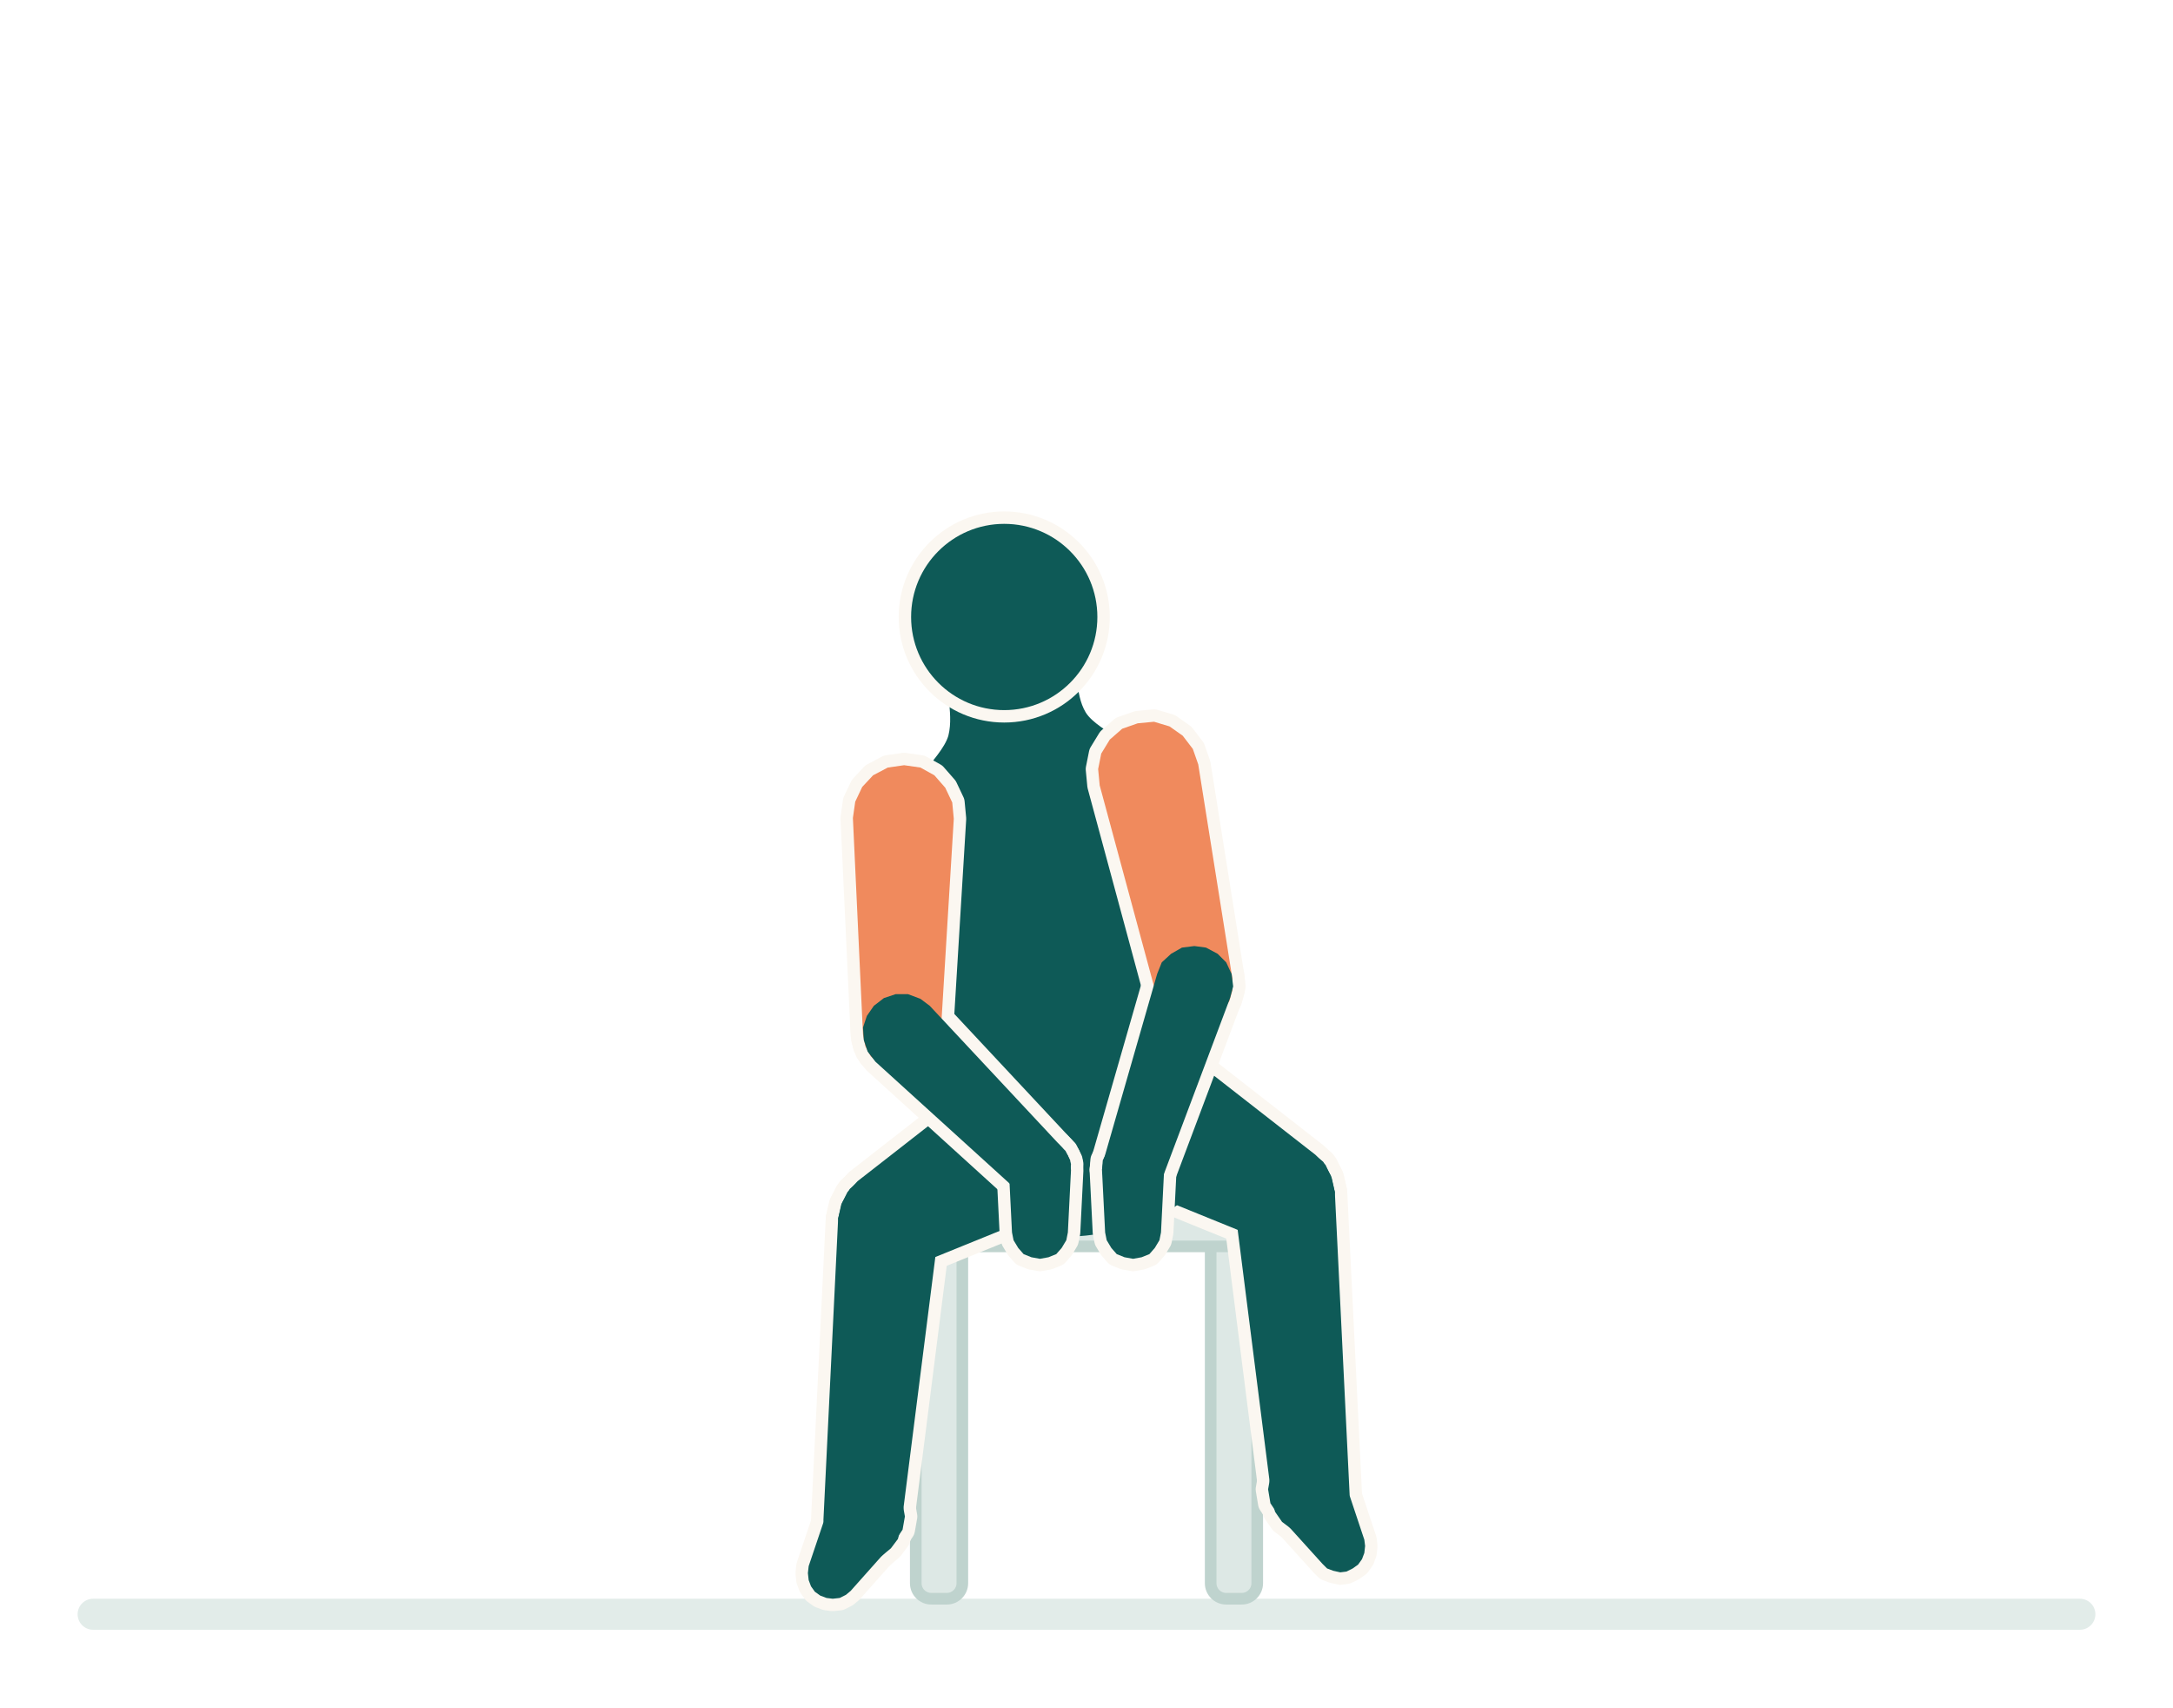
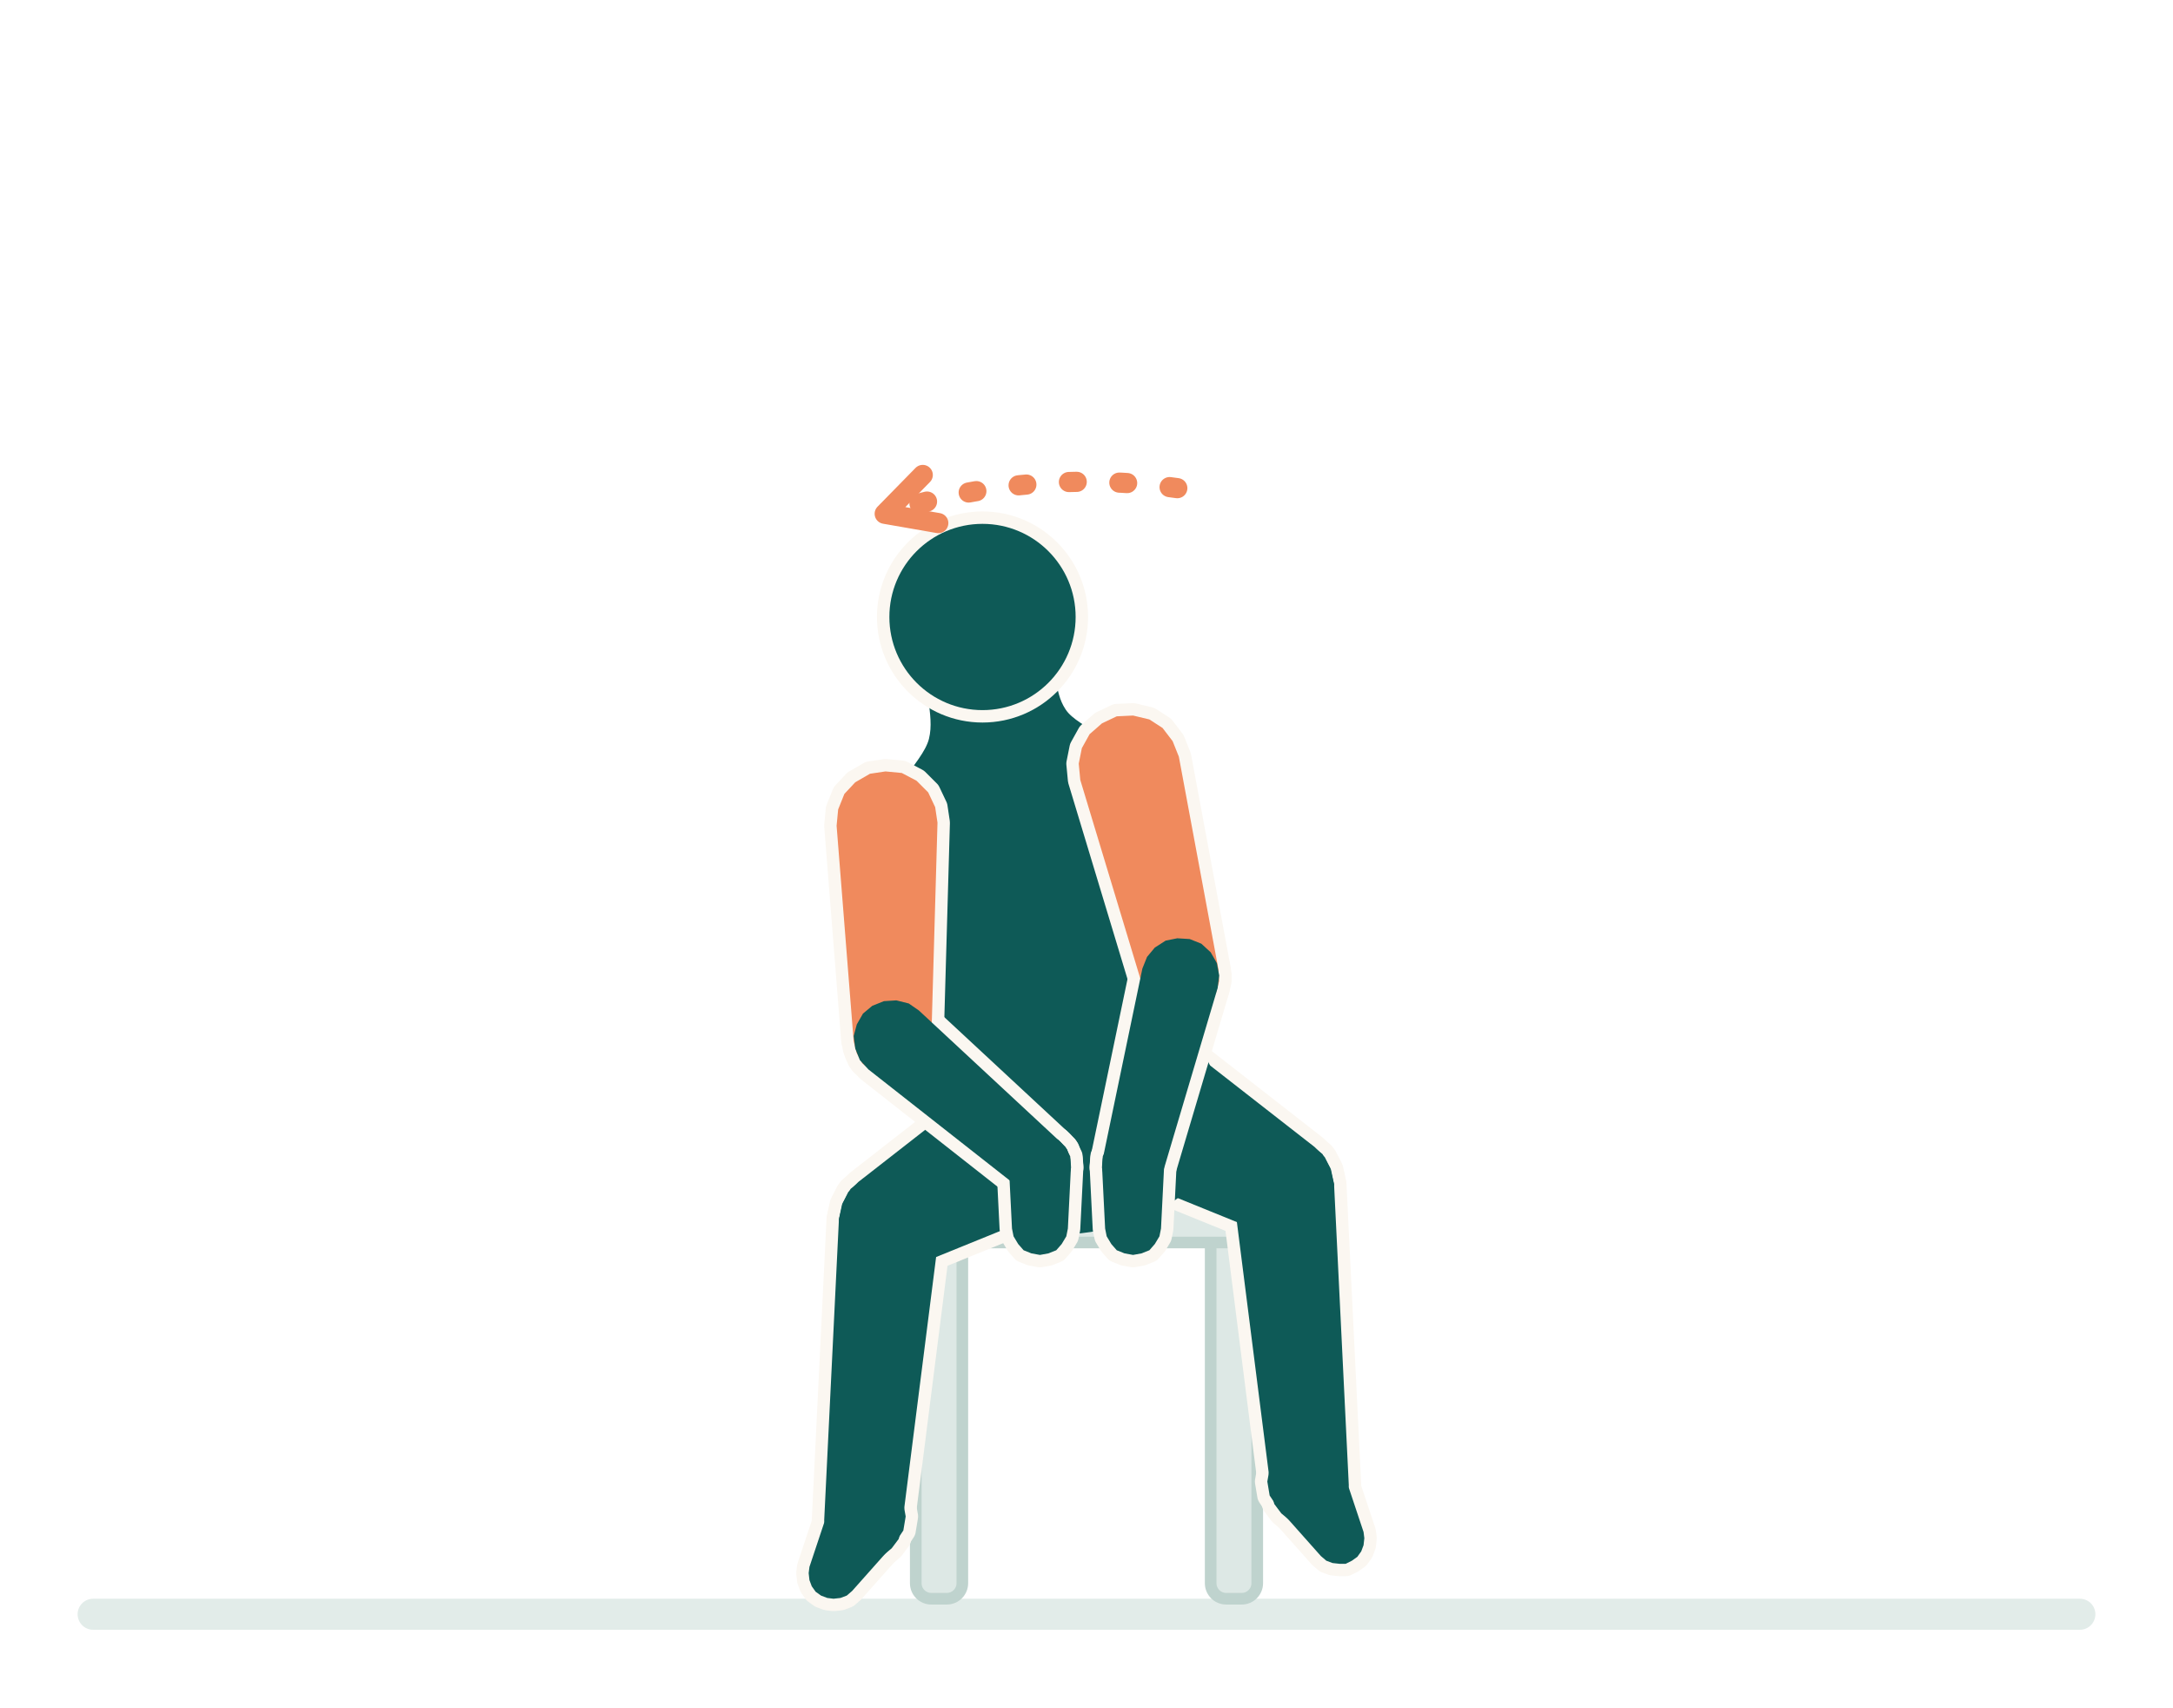
- <svg xmlns="http://www.w3.org/2000/svg" viewBox="-140 -146.6 280 220" width="280" height="220">
+ <svg xmlns="http://www.w3.org/2000/svg" viewBox="-140 -146.1 280 220" width="280" height="220">
  <defs>
    <clipPath id="ej-019-torso">
-       <path d="M0.2 -50.8C4.5 -51.3 6.1 -51.3 8.3 -50.7C10.5 -50.2 12.6 -49.2 13.4 -47.6C14.2 -45.9 13.4 -43.7 13.1 -40.9C12.8 -38 11.7 -33.9 11.4 -30.4C11.1 -27 10.6 -23.4 11.2 -20.2C11.7 -17.1 13.6 -14.4 14.7 -11.7C15.8 -9 17.2 -6.6 17.6 -4.1C17.9 -1.6 17.9 0.9 16.8 3.1C15.7 5.4 13.2 7.7 10.8 9.3C8.3 10.8 5.1 11.8 2.2 12.3C-0.8 12.8 -4.1 13 -7 12.4C-9.8 11.8 -12.9 10.4 -14.7 8.7C-16.5 7 -17.4 4.6 -17.9 2.1C-18.4 -0.3 -17.9 -3.1 -17.8 -6C-17.7 -8.9 -16.9 -12.1 -17.4 -15.2C-18 -18.3 -19.6 -21.6 -21.1 -24.7C-22.6 -27.8 -25 -31.4 -26.3 -33.9C-27.6 -36.5 -29.1 -38.3 -28.9 -40.1C-28.7 -41.9 -27.1 -43.5 -25.2 -44.8C-23.3 -46.1 -21.8 -46.7 -17.5 -47.7C-13.3 -48.7 -4.1 -50.3 0.2 -50.8Z" />
+       <path d="M-2.5 -50.7C1.8 -51.5 3.4 -51.5 5.7 -51.1C7.9 -50.7 10.1 -49.8 10.9 -48.2C11.8 -46.6 11.1 -44.4 10.9 -41.5C10.7 -38.7 9.9 -34.4 9.8 -31C9.6 -27.5 9.4 -23.9 10.1 -20.8C10.8 -17.7 12.8 -15.1 14.1 -12.5C15.3 -9.9 16.8 -7.5 17.3 -5C17.8 -2.6 18 0 16.9 2.2C15.9 4.5 13.6 7 11.2 8.7C8.9 10.3 5.7 11.5 2.8 12.2C-0.1 12.9 -3.5 13.2 -6.3 12.7C-9.1 12.3 -12.3 11.1 -14.2 9.4C-16.2 7.8 -17.1 5.5 -17.8 3.1C-18.4 0.7 -18 -2.2 -18.1 -5.1C-18.2 -7.9 -17.5 -11.2 -18.2 -14.3C-18.9 -17.4 -20.7 -20.5 -22.4 -23.6C-24 -26.6 -26.6 -30 -28 -32.5C-29.5 -35 -31.1 -36.7 -31 -38.5C-30.9 -40.3 -29.3 -42.1 -27.5 -43.4C-25.7 -44.8 -24.2 -45.5 -20 -46.7C-15.9 -47.9 -6.8 -50 -2.5 -50.7Z" />
    </clipPath>
    <clipPath id="ej-019-cuello">
-       <path d="M-6.6 -37.4C-11.5 -36.6 -20.8 -39.8 -22.7 -42.2C-24.5 -44.6 -18.7 -48.7 -17.8 -51.8C-17 -55 -18.6 -58.4 -17.4 -61C-16.2 -63.5 -13 -66.9 -10.6 -67.1C-8.1 -67.4 -4.4 -64.6 -2.6 -62.5C-0.8 -60.5 -1.6 -57.3 -0.1 -54.8C1.5 -52.2 8 -50.3 6.9 -47.4C5.8 -44.5 -1.7 -38.3 -6.6 -37.4Z" />
+       <path d="M-8.5 -37C-13.4 -35.9 -22.9 -38.6 -24.9 -41C-26.8 -43.3 -21.1 -47.7 -20.3 -50.9C-19.5 -54.1 -21.3 -57.7 -20.2 -60.3C-19 -62.9 -15.9 -66.3 -13.4 -66.6C-11 -66.9 -7.2 -64.1 -5.4 -62.1C-3.6 -60.1 -4.3 -57.1 -2.7 -54.7C-1.1 -52.2 5.4 -50.6 4.4 -47.7C3.4 -44.8 -3.7 -38.2 -8.5 -37Z" />
    </clipPath>
  </defs>
-   <line x1="-128" y1="61.4" x2="128" y2="61.4" stroke="#E2ECE9" stroke-width="4" stroke-linecap="round" />
-   <rect x="-22" y="10" width="6" height="49.4" rx="2" fill="#DDE8E5" stroke="#BFD3CE" stroke-width="1.5" />
-   <rect x="16" y="10" width="6" height="49.4" rx="2" fill="#DDE8E5" stroke="#BFD3CE" stroke-width="1.5" />
+   <line x1="-128" y1="61.9" x2="128" y2="61.9" stroke="#E2ECE9" stroke-width="4" stroke-linecap="round" />
+   <rect x="-22" y="10" width="6" height="49.9" rx="2" fill="#DDE8E5" stroke="#BFD3CE" stroke-width="1.5" />
+   <rect x="16" y="10" width="6" height="49.9" rx="2" fill="#DDE8E5" stroke="#BFD3CE" stroke-width="1.5" />
  <rect x="-26" y="6" width="52" height="8" rx="3" fill="#DDE8E5" stroke="#BFD3CE" stroke-width="1.5" />
  <g>
-     <path d="M-23 16.8L-24.9 17.2L-26.7 17.2L-28.5 16.5L-30 15.5L-31.1 14L-31.8 12.3L-32 10.4L-31.6 8.6L-30.8 7L-29.5 5.6L-15.4 -5.4L-12.7 -6.8L-9.7 -7.3L-6.6 -6.7L-4 -5.1L-2.1 -2.8L-1 0.1L-1 3.2L-2 6.1L-3.9 8.5L-6.5 10.1Z" fill="#FBF7F1" stroke="#FBF7F1" stroke-width="3.2" stroke-linejoin="round" />
-     <path d="M-23.9 50.2L-24.3 51.7L-25.2 52.9L-26.4 53.9L-27.8 54.4L-29.3 54.5L-30.8 54.2L-32.1 53.4L-33.1 52.2L-33.7 50.8L-33.9 49.3L-32 10.4L-31.5 8.4L-30.5 6.6L-28.9 5.2L-27 4.4L-24.9 4.3L-22.9 4.8L-21.1 5.9L-19.8 7.5L-19.1 9.5L-19 11.6Z" fill="#FBF7F1" stroke="#FBF7F1" stroke-width="3.2" stroke-linejoin="round" />
-     <path d="M-30.4 58.4L-31 58.9L-31.8 59.3L-32.7 59.4L-33.5 59.3L-34.3 59L-35 58.5L-35.5 57.8L-35.8 57L-35.9 56.1L-35.8 55.2L-33.1 47.2L-32.3 45.6L-31 44.4L-29.3 43.8L-27.5 43.8L-25.9 44.4L-24.5 45.5L-23.7 47.1L-23.4 48.8L-23.7 50.5L-24.7 52Z" fill="#FBF7F1" stroke="#FBF7F1" stroke-width="3.2" stroke-linejoin="round" />
-     <path d="M-23 16.8L-24.9 17.2L-26.7 17.2L-28.5 16.5L-30 15.5L-31.1 14L-31.8 12.3L-32 10.4L-31.6 8.6L-30.8 7L-29.5 5.6L-15.4 -5.4L-12.7 -6.8L-9.7 -7.3L-6.6 -6.7L-4 -5.1L-2.1 -2.8L-1 0.1L-1 3.2L-2 6.1L-3.9 8.5L-6.5 10.1Z" fill="#0E5A57" />
-     <path d="M-23.9 50.2L-24.3 51.7L-25.2 52.9L-26.4 53.9L-27.8 54.4L-29.3 54.5L-30.8 54.2L-32.1 53.4L-33.1 52.2L-33.7 50.8L-33.9 49.3L-32 10.4L-31.5 8.4L-30.5 6.6L-28.9 5.2L-27 4.4L-24.9 4.3L-22.9 4.8L-21.1 5.9L-19.8 7.5L-19.1 9.5L-19 11.6Z" fill="#0E5A57" />
-     <path d="M-30.4 58.4L-31 58.9L-31.8 59.3L-32.7 59.4L-33.5 59.3L-34.3 59L-35 58.5L-35.5 57.8L-35.8 57L-35.9 56.1L-35.8 55.2L-33.1 47.2L-32.3 45.6L-31 44.4L-29.3 43.8L-27.5 43.8L-25.9 44.4L-24.5 45.5L-23.7 47.1L-23.4 48.8L-23.7 50.5L-24.7 52Z" fill="#0E5A57" />
+     <path d="M-22.9 17.3L-24.7 17.7L-26.6 17.7L-28.4 17.1L-29.9 16L-31 14.5L-31.7 12.8L-31.9 11L-31.5 9.1L-30.7 7.5L-29.4 6.2L-15.3 -4.8L-12.6 -6.3L-9.6 -6.7L-6.5 -6.2L-3.9 -4.6L-1.9 -2.3L-0.9 0.6L-0.9 3.7L-1.9 6.6L-3.8 9L-6.4 10.6Z" fill="#FBF7F1" stroke="#FBF7F1" stroke-width="3.2" stroke-linejoin="round" />
+     <path d="M-23.8 50.7L-24.2 52.2L-25.1 53.4L-26.3 54.4L-27.7 55L-29.2 55.1L-30.7 54.7L-32 53.9L-33 52.8L-33.6 51.4L-33.8 49.8L-31.9 11L-31.4 8.9L-30.4 7.1L-28.8 5.8L-26.9 5L-24.8 4.8L-22.8 5.3L-21 6.4L-19.7 8.1L-19 10L-18.9 12.1Z" fill="#FBF7F1" stroke="#FBF7F1" stroke-width="3.2" stroke-linejoin="round" />
+     <path d="M-30.2 58.9L-30.9 59.5L-31.7 59.8L-32.6 59.9L-33.4 59.8L-34.2 59.5L-34.9 59L-35.4 58.3L-35.7 57.5L-35.8 56.6L-35.7 55.8L-33 47.7L-32.2 46.1L-30.9 44.9L-29.2 44.3L-27.4 44.3L-25.8 44.9L-24.4 46L-23.6 47.6L-23.3 49.3L-23.6 51.1L-24.6 52.6Z" fill="#FBF7F1" stroke="#FBF7F1" stroke-width="3.2" stroke-linejoin="round" />
+     <path d="M-22.9 17.3L-24.7 17.7L-26.6 17.7L-28.4 17.1L-29.9 16L-31 14.5L-31.7 12.8L-31.9 11L-31.5 9.1L-30.7 7.5L-29.4 6.2L-15.3 -4.8L-12.6 -6.3L-9.6 -6.7L-6.5 -6.2L-3.9 -4.6L-1.9 -2.3L-0.9 0.6L-0.9 3.7L-1.9 6.6L-3.8 9L-6.4 10.6Z" fill="#0E5A57" />
+     <path d="M-23.8 50.7L-24.2 52.2L-25.1 53.4L-26.3 54.4L-27.7 55L-29.2 55.1L-30.7 54.7L-32 53.9L-33 52.8L-33.6 51.4L-33.8 49.8L-31.9 11L-31.4 8.9L-30.4 7.1L-28.8 5.8L-26.9 5L-24.8 4.8L-22.8 5.3L-21 6.4L-19.7 8.1L-19 10L-18.9 12.1Z" fill="#0E5A57" />
+     <path d="M-30.2 58.9L-30.9 59.5L-31.7 59.8L-32.6 59.9L-33.4 59.8L-34.2 59.5L-34.9 59L-35.4 58.3L-35.7 57.5L-35.8 56.6L-35.7 55.8L-33 47.7L-32.2 46.1L-30.9 44.9L-29.2 44.3L-27.4 44.3L-25.8 44.9L-24.4 46L-23.6 47.6L-23.3 49.3L-23.6 51.1L-24.6 52.6Z" fill="#0E5A57" />
  </g>
  <g>
-     <path d="M29.5 2.2L30.8 3.5L31.6 5.2L32 7L31.8 8.8L31.1 10.5L30 12L28.5 13.1L26.7 13.7L24.9 13.8L23 13.3L6.5 6.6L3.9 5L2 2.6L1 -0.3L1 -3.4L2.1 -6.2L4 -8.6L6.6 -10.1L9.7 -10.7L12.7 -10.3L15.4 -8.8Z" fill="#FBF7F1" stroke="#FBF7F1" stroke-width="3.2" stroke-linejoin="round" />
-     <path d="M33.9 45.9L33.7 47.4L33.1 48.8L32.1 49.9L30.8 50.7L29.3 51.1L27.8 51L26.4 50.4L25.2 49.5L24.3 48.2L23.9 46.7L19 8.1L19.1 6L19.8 4.1L21.1 2.5L22.9 1.3L24.9 0.8L27 1L28.9 1.8L30.5 3.1L31.5 4.9L32 7Z" fill="#FBF7F1" stroke="#FBF7F1" stroke-width="3.2" stroke-linejoin="round" />
-     <path d="M35.8 51.8L35.9 52.6L35.8 53.5L35.5 54.3L35 55L34.3 55.5L33.5 55.9L32.7 56L31.8 55.8L31 55.5L30.4 54.9L24.7 48.6L23.7 47.1L23.4 45.3L23.7 43.6L24.5 42L25.9 40.9L27.5 40.3L29.3 40.3L31 41L32.3 42.1L33.1 43.7Z" fill="#FBF7F1" stroke="#FBF7F1" stroke-width="3.2" stroke-linejoin="round" />
-     <path d="M29.5 2.2L30.8 3.5L31.6 5.2L32 7L31.8 8.8L31.1 10.5L30 12L28.5 13.1L26.7 13.7L24.9 13.8L23 13.3L6.5 6.6L3.9 5L2 2.6L1 -0.3L1 -3.4L2.1 -6.2L4 -8.6L6.6 -10.1L9.7 -10.7L12.7 -10.3L15.4 -8.8Z" fill="#0E5A57" />
-     <path d="M33.9 45.9L33.7 47.4L33.1 48.8L32.1 49.9L30.8 50.7L29.3 51.1L27.8 51L26.4 50.4L25.2 49.5L24.3 48.2L23.9 46.7L19 8.1L19.1 6L19.8 4.1L21.1 2.5L22.9 1.3L24.9 0.8L27 1L28.9 1.8L30.5 3.1L31.5 4.9L32 7Z" fill="#0E5A57" />
-     <path d="M35.8 51.8L35.9 52.6L35.8 53.5L35.5 54.3L35 55L34.3 55.5L33.5 55.9L32.7 56L31.8 55.8L31 55.5L30.4 54.9L24.7 48.6L23.7 47.1L23.4 45.3L23.7 43.6L24.5 42L25.9 40.9L27.5 40.3L29.3 40.3L31 41L32.3 42.1L33.1 43.7Z" fill="#0E5A57" />
+     <path d="M29.4 1.7L30.7 3L31.5 4.6L31.9 6.5L31.7 8.3L31 10L29.9 11.5L28.4 12.6L26.6 13.2L24.7 13.2L22.9 12.8L6.4 6.1L3.8 4.5L1.9 2.1L0.9 -0.8L0.9 -3.9L1.9 -6.7L3.9 -9.1L6.5 -10.7L9.6 -11.2L12.6 -10.8L15.3 -9.3Z" fill="#FBF7F1" stroke="#FBF7F1" stroke-width="3.2" stroke-linejoin="round" />
+     <path d="M33.8 45.3L33.6 46.9L33 48.3L32 49.4L30.7 50.2L29.2 50.6L27.7 50.5L26.3 49.9L25.1 48.9L24.2 47.7L23.8 46.2L18.9 7.6L19 5.5L19.7 3.6L21 1.9L22.8 0.8L24.8 0.3L26.9 0.5L28.8 1.3L30.4 2.6L31.4 4.4L31.9 6.5Z" fill="#FBF7F1" stroke="#FBF7F1" stroke-width="3.2" stroke-linejoin="round" />
+     <path d="M35.7 51.3L35.8 52.1L35.7 53L35.4 53.8L34.9 54.5L34.2 55L33.4 55.4L32.6 55.4L31.7 55.3L30.9 55L30.2 54.4L24.6 48.1L23.6 46.6L23.3 44.8L23.6 43.1L24.4 41.5L25.8 40.4L27.4 39.8L29.2 39.8L30.9 40.4L32.2 41.6L33 43.2Z" fill="#FBF7F1" stroke="#FBF7F1" stroke-width="3.2" stroke-linejoin="round" />
+     <path d="M29.4 1.7L30.7 3L31.5 4.6L31.9 6.5L31.7 8.3L31 10L29.9 11.5L28.4 12.6L26.6 13.2L24.7 13.2L22.9 12.8L6.4 6.1L3.8 4.5L1.9 2.1L0.9 -0.8L0.9 -3.9L1.9 -6.7L3.9 -9.1L6.5 -10.7L9.6 -11.2L12.6 -10.8L15.3 -9.3Z" fill="#0E5A57" />
+     <path d="M33.8 45.3L33.6 46.9L33 48.3L32 49.4L30.7 50.2L29.2 50.6L27.7 50.5L26.3 49.9L25.1 48.9L24.2 47.7L23.8 46.2L18.9 7.6L19 5.5L19.7 3.6L21 1.9L22.8 0.8L24.8 0.3L26.9 0.5L28.8 1.3L30.4 2.6L31.4 4.4L31.9 6.5Z" fill="#0E5A57" />
+     <path d="M35.7 51.3L35.8 52.1L35.7 53L35.4 53.8L34.9 54.5L34.2 55L33.4 55.4L32.6 55.4L31.7 55.3L30.9 55L30.2 54.4L24.6 48.1L23.6 46.6L23.3 44.8L23.6 43.1L24.4 41.5L25.8 40.4L27.4 39.8L29.2 39.8L30.9 40.4L32.2 41.6L33 43.2Z" fill="#0E5A57" />
  </g>
-   <path d="M0.2 -50.8C4.5 -51.3 6.1 -51.3 8.3 -50.7C10.5 -50.2 12.6 -49.2 13.4 -47.6C14.2 -45.9 13.4 -43.7 13.1 -40.9C12.8 -38 11.7 -33.9 11.4 -30.4C11.1 -27 10.6 -23.4 11.2 -20.2C11.7 -17.1 13.6 -14.4 14.7 -11.7C15.8 -9 17.2 -6.6 17.6 -4.1C17.9 -1.6 17.9 0.9 16.8 3.1C15.7 5.4 13.2 7.7 10.8 9.3C8.3 10.8 5.1 11.8 2.2 12.3C-0.8 12.8 -4.1 13 -7 12.4C-9.8 11.8 -12.9 10.4 -14.7 8.7C-16.5 7 -17.4 4.6 -17.9 2.1C-18.4 -0.3 -17.9 -3.1 -17.8 -6C-17.7 -8.9 -16.9 -12.1 -17.4 -15.2C-18 -18.3 -19.6 -21.6 -21.1 -24.7C-22.6 -27.8 -25 -31.4 -26.3 -33.9C-27.6 -36.5 -29.1 -38.3 -28.9 -40.1C-28.7 -41.9 -27.1 -43.5 -25.2 -44.8C-23.3 -46.1 -21.8 -46.7 -17.5 -47.7C-13.3 -48.7 -4.1 -50.3 0.2 -50.8Z" fill="#0E5A57" />
-   <path d="M-6.6 -37.4C-11.5 -36.6 -20.8 -39.8 -22.7 -42.2C-24.5 -44.6 -18.7 -48.7 -17.8 -51.8C-17 -55 -18.6 -58.4 -17.4 -61C-16.2 -63.5 -13 -66.9 -10.6 -67.1C-8.1 -67.4 -4.4 -64.6 -2.6 -62.5C-0.8 -60.5 -1.6 -57.3 -0.1 -54.8C1.5 -52.2 8 -50.3 6.9 -47.4C5.8 -44.5 -1.7 -38.3 -6.6 -37.4Z" fill="#0E5A57" />
-   <circle cx="-10.6" cy="-67.1" r="12" fill="#0E5A57" stroke="#FBF7F1" stroke-width="3.2" paint-order="stroke" />
+   <path d="M-2.5 -50.7C1.8 -51.5 3.4 -51.5 5.7 -51.1C7.9 -50.7 10.1 -49.8 10.9 -48.2C11.8 -46.6 11.1 -44.4 10.9 -41.5C10.7 -38.7 9.9 -34.4 9.8 -31C9.6 -27.5 9.4 -23.9 10.1 -20.8C10.8 -17.7 12.8 -15.1 14.1 -12.5C15.3 -9.9 16.8 -7.5 17.3 -5C17.8 -2.6 18 0 16.9 2.2C15.9 4.5 13.6 7 11.2 8.7C8.9 10.3 5.7 11.5 2.8 12.2C-0.1 12.9 -3.5 13.2 -6.3 12.7C-9.1 12.3 -12.3 11.1 -14.2 9.4C-16.2 7.8 -17.1 5.5 -17.8 3.1C-18.4 0.7 -18 -2.2 -18.1 -5.1C-18.2 -7.9 -17.5 -11.2 -18.2 -14.3C-18.9 -17.4 -20.7 -20.5 -22.4 -23.6C-24 -26.6 -26.6 -30 -28 -32.5C-29.5 -35 -31.1 -36.7 -31 -38.5C-30.9 -40.3 -29.3 -42.1 -27.5 -43.4C-25.7 -44.8 -24.2 -45.5 -20 -46.7C-15.9 -47.9 -6.8 -50 -2.5 -50.7Z" fill="#0E5A57" />
+   <path d="M-8.5 -37C-13.4 -35.9 -22.9 -38.6 -24.9 -41C-26.8 -43.3 -21.1 -47.7 -20.3 -50.9C-19.5 -54.1 -21.3 -57.7 -20.2 -60.3C-19 -62.9 -15.9 -66.3 -13.4 -66.6C-11 -66.9 -7.2 -64.1 -5.4 -62.1C-3.6 -60.1 -4.3 -57.1 -2.7 -54.7C-1.1 -52.2 5.4 -50.6 4.4 -47.7C3.4 -44.8 -3.7 -38.2 -8.5 -37Z" fill="#0E5A57" />
+   <circle cx="-13.4" cy="-66.6" r="12" fill="#0E5A57" stroke="#FBF7F1" stroke-width="3.2" paint-order="stroke" />
  <g>
-     <path d="M-18.8 -13.2L-19.1 -11.8L-19.9 -10.4L-21 -9.4L-22.4 -8.8L-23.9 -8.5L-25.4 -8.8L-26.7 -9.5L-27.8 -10.5L-28.5 -11.8L-28.8 -13.3L-30.1 -41.2L-29.8 -43.3L-28.9 -45.2L-27.5 -46.7L-25.6 -47.7L-23.5 -48L-21.4 -47.7L-19.6 -46.7L-18.2 -45.1L-17.3 -43.2L-17.1 -41.1Z" fill="#FBF7F1" stroke="#FBF7F1" stroke-width="3.2" stroke-linejoin="round" />
-     <path d="M-3.1 1.3L-2.4 2.3L-2 3.4L-2.1 4.7L-2.4 5.8L-3.1 6.8L-4.1 7.5L-5.3 7.9L-6.5 8L-7.7 7.6L-8.7 7L-27.2 -9.8L-28.2 -11.1L-28.7 -12.6L-28.8 -14.2L-28.3 -15.7L-27.4 -17L-26.1 -18L-24.6 -18.5L-23 -18.5L-21.4 -17.9L-20.2 -17Z" fill="#FBF7F1" stroke="#FBF7F1" stroke-width="3.2" stroke-linejoin="round" />
+     <path d="M-20 -12.1L-20.3 -10.6L-21 -9.3L-22 -8.2L-23.4 -7.5L-24.9 -7.3L-26.4 -7.4L-27.7 -8.1L-28.9 -9.1L-29.6 -10.4L-30 -11.9L-32.2 -39.7L-32 -41.8L-31.2 -43.8L-29.8 -45.3L-27.9 -46.4L-25.9 -46.7L-23.8 -46.5L-21.9 -45.5L-20.4 -44L-19.5 -42.1L-19.2 -40.1Z" fill="#FBF7F1" stroke="#FBF7F1" stroke-width="3.2" stroke-linejoin="round" />
+     <path d="M-3.3 1.1L-2.5 2L-2.1 3.2L-2 4.4L-2.3 5.6L-3 6.6L-3.9 7.4L-5 7.9L-6.2 8L-7.4 7.7L-8.5 7.1L-28.1 -8.3L-29.2 -9.5L-29.8 -11L-30 -12.6L-29.6 -14.1L-28.8 -15.5L-27.6 -16.5L-26.1 -17.1L-24.5 -17.2L-22.9 -16.8L-21.6 -15.9Z" fill="#FBF7F1" stroke="#FBF7F1" stroke-width="3.2" stroke-linejoin="round" />
    <path d="M-2.4 12.2L-2.6 13.2L-3.2 14.2L-3.9 15L-4.9 15.4L-6 15.6L-7.1 15.4L-8.1 15L-8.8 14.2L-9.4 13.2L-9.6 12.2L-10 4.2L-9.9 2.9L-9.3 1.7L-8.4 0.8L-7.3 0.2L-6 0L-4.7 0.2L-3.6 0.8L-2.7 1.7L-2.1 2.9L-2 4.2Z" fill="#FBF7F1" stroke="#FBF7F1" stroke-width="3.2" stroke-linejoin="round" />
-     <path d="M-18.8 -13.2L-19.1 -11.8L-19.9 -10.4L-21 -9.4L-22.4 -8.8L-23.9 -8.5L-25.4 -8.8L-26.7 -9.5L-27.8 -10.5L-28.5 -11.8L-28.8 -13.3L-30.1 -41.2L-29.8 -43.3L-28.9 -45.2L-27.5 -46.7L-25.6 -47.7L-23.5 -48L-21.4 -47.7L-19.6 -46.7L-18.2 -45.1L-17.3 -43.2L-17.1 -41.1Z" fill="#F08A5D" />
-     <path d="M-3.1 1.3L-2.4 2.3L-2 3.4L-2.1 4.7L-2.4 5.8L-3.1 6.8L-4.1 7.5L-5.3 7.9L-6.5 8L-7.7 7.6L-8.7 7L-27.2 -9.8L-28.2 -11.1L-28.7 -12.6L-28.8 -14.2L-28.3 -15.7L-27.4 -17L-26.1 -18L-24.6 -18.5L-23 -18.5L-21.4 -17.9L-20.2 -17Z" fill="#0E5A57" />
+     <path d="M-20 -12.1L-20.3 -10.6L-21 -9.3L-22 -8.2L-23.4 -7.5L-24.9 -7.3L-26.4 -7.4L-27.7 -8.1L-28.9 -9.1L-29.6 -10.4L-30 -11.9L-32.2 -39.7L-32 -41.8L-31.2 -43.8L-29.8 -45.3L-27.9 -46.4L-25.9 -46.7L-23.8 -46.5L-21.9 -45.5L-20.4 -44L-19.5 -42.1L-19.2 -40.1Z" fill="#F08A5D" />
+     <path d="M-3.3 1.1L-2.5 2L-2.1 3.2L-2 4.4L-2.3 5.6L-3 6.6L-3.9 7.4L-5 7.9L-6.2 8L-7.4 7.7L-8.5 7.1L-28.1 -8.3L-29.2 -9.5L-29.8 -11L-30 -12.6L-29.6 -14.1L-28.8 -15.5L-27.6 -16.5L-26.1 -17.1L-24.5 -17.2L-22.9 -16.8L-21.6 -15.9Z" fill="#0E5A57" />
    <path d="M-2.4 12.2L-2.6 13.2L-3.2 14.2L-3.9 15L-4.9 15.4L-6 15.6L-7.1 15.4L-8.1 15L-8.8 14.2L-9.4 13.2L-9.6 12.2L-10 4.2L-9.9 2.9L-9.3 1.7L-8.4 0.8L-7.3 0.2L-6 0L-4.7 0.2L-3.6 0.8L-2.7 1.7L-2.1 2.9L-2 4.2Z" fill="#0E5A57" />
  </g>
  <g>
-     <path d="M18.8 -20.5L18.8 -19L18.4 -17.6L17.5 -16.3L16.3 -15.4L14.9 -14.8L13.4 -14.7L12 -15.1L10.7 -15.9L9.7 -17L9 -18.4L1.7 -45.4L1.5 -47.5L1.9 -49.5L3 -51.3L4.6 -52.7L6.6 -53.4L8.7 -53.6L10.7 -53L12.4 -51.8L13.7 -50.1L14.4 -48.1Z" fill="#FBF7F1" stroke="#FBF7F1" stroke-width="3.2" stroke-linejoin="round" />
-     <path d="M9.7 5.4L9.1 6.5L8.3 7.3L7.2 7.8L5.9 8L4.7 7.8L3.7 7.2L2.8 6.4L2.2 5.3L2 4.1L2.2 2.9L9.1 -21.1L9.7 -22.6L10.9 -23.7L12.3 -24.5L13.9 -24.7L15.4 -24.5L16.9 -23.7L18 -22.6L18.7 -21.1L18.9 -19.5L18.5 -18Z" fill="#FBF7F1" stroke="#FBF7F1" stroke-width="3.2" stroke-linejoin="round" />
+     <path d="M17 -21.2L17.1 -19.7L16.7 -18.2L15.8 -16.9L14.7 -16L13.3 -15.4L11.8 -15.3L10.3 -15.6L9 -16.3L8 -17.4L7.3 -18.8L-0.8 -45.6L-1 -47.7L-0.6 -49.7L0.4 -51.5L2 -52.9L3.9 -53.8L6 -53.9L8.1 -53.4L9.8 -52.3L11.1 -50.6L11.9 -48.6Z" fill="#FBF7F1" stroke="#FBF7F1" stroke-width="3.2" stroke-linejoin="round" />
+     <path d="M9.8 5.1L9.3 6.2L8.5 7.1L7.4 7.7L6.2 8L5 7.9L3.9 7.4L3 6.6L2.3 5.6L2 4.4L2.1 3.2L7.2 -21.3L7.8 -22.8L8.8 -24L10.2 -24.9L11.7 -25.2L13.3 -25.1L14.8 -24.5L16 -23.4L16.8 -22L17.1 -20.4L16.9 -18.8Z" fill="#FBF7F1" stroke="#FBF7F1" stroke-width="3.2" stroke-linejoin="round" />
    <path d="M9.6 12.2L9.4 13.2L8.8 14.2L8.1 15L7.1 15.4L6 15.6L4.9 15.4L3.9 15L3.2 14.2L2.6 13.2L2.4 12.2L2 4.2L2.1 2.9L2.7 1.7L3.6 0.8L4.7 0.2L6 0L7.3 0.2L8.4 0.8L9.3 1.7L9.9 2.9L10 4.2Z" fill="#FBF7F1" stroke="#FBF7F1" stroke-width="3.2" stroke-linejoin="round" />
-     <path d="M18.8 -20.5L18.8 -19L18.4 -17.6L17.5 -16.3L16.3 -15.4L14.9 -14.8L13.4 -14.7L12 -15.1L10.7 -15.9L9.7 -17L9 -18.4L1.7 -45.4L1.5 -47.5L1.9 -49.5L3 -51.3L4.6 -52.7L6.6 -53.4L8.7 -53.6L10.7 -53L12.4 -51.8L13.7 -50.1L14.4 -48.1Z" fill="#F08A5D" />
-     <path d="M9.7 5.4L9.1 6.5L8.3 7.3L7.2 7.8L5.9 8L4.7 7.8L3.7 7.2L2.8 6.4L2.2 5.3L2 4.1L2.2 2.9L9.1 -21.1L9.7 -22.6L10.9 -23.7L12.3 -24.5L13.9 -24.7L15.4 -24.5L16.9 -23.7L18 -22.6L18.7 -21.1L18.9 -19.5L18.5 -18Z" fill="#0E5A57" />
+     <path d="M17 -21.2L17.1 -19.7L16.7 -18.2L15.8 -16.9L14.7 -16L13.3 -15.4L11.8 -15.3L10.3 -15.6L9 -16.3L8 -17.4L7.3 -18.8L-0.8 -45.6L-1 -47.7L-0.6 -49.7L0.4 -51.5L2 -52.9L3.9 -53.8L6 -53.9L8.1 -53.4L9.8 -52.3L11.1 -50.6L11.9 -48.6Z" fill="#F08A5D" />
+     <path d="M9.8 5.1L9.3 6.2L8.5 7.1L7.4 7.7L6.2 8L5 7.9L3.9 7.4L3 6.6L2.3 5.6L2 4.4L2.1 3.2L7.2 -21.3L7.8 -22.8L8.8 -24L10.2 -24.9L11.7 -25.2L13.3 -25.1L14.8 -24.5L16 -23.4L16.8 -22L17.1 -20.4L16.9 -18.8Z" fill="#0E5A57" />
    <path d="M9.6 12.2L9.4 13.2L8.8 14.2L8.1 15L7.1 15.4L6 15.6L4.9 15.4L3.9 15L3.2 14.2L2.6 13.2L2.4 12.2L2 4.2L2.1 2.9L2.7 1.7L3.6 0.8L4.7 0.2L6 0L7.3 0.2L8.4 0.8L9.3 1.7L9.9 2.9L10 4.2Z" fill="#0E5A57" />
  </g>
+   <path d="M11.7 -83.2A84 84 0 0 0 -26 -79.9" fill="none" stroke="#F08A5D" stroke-width="2.6" stroke-linecap="round" stroke-dasharray="1 5.5" />
+   <path d="M-21.1 -84.9L-26 -79.9L-19.1 -78.7" fill="none" stroke="#F08A5D" stroke-width="2.6" stroke-linecap="round" stroke-linejoin="round" />
</svg>
